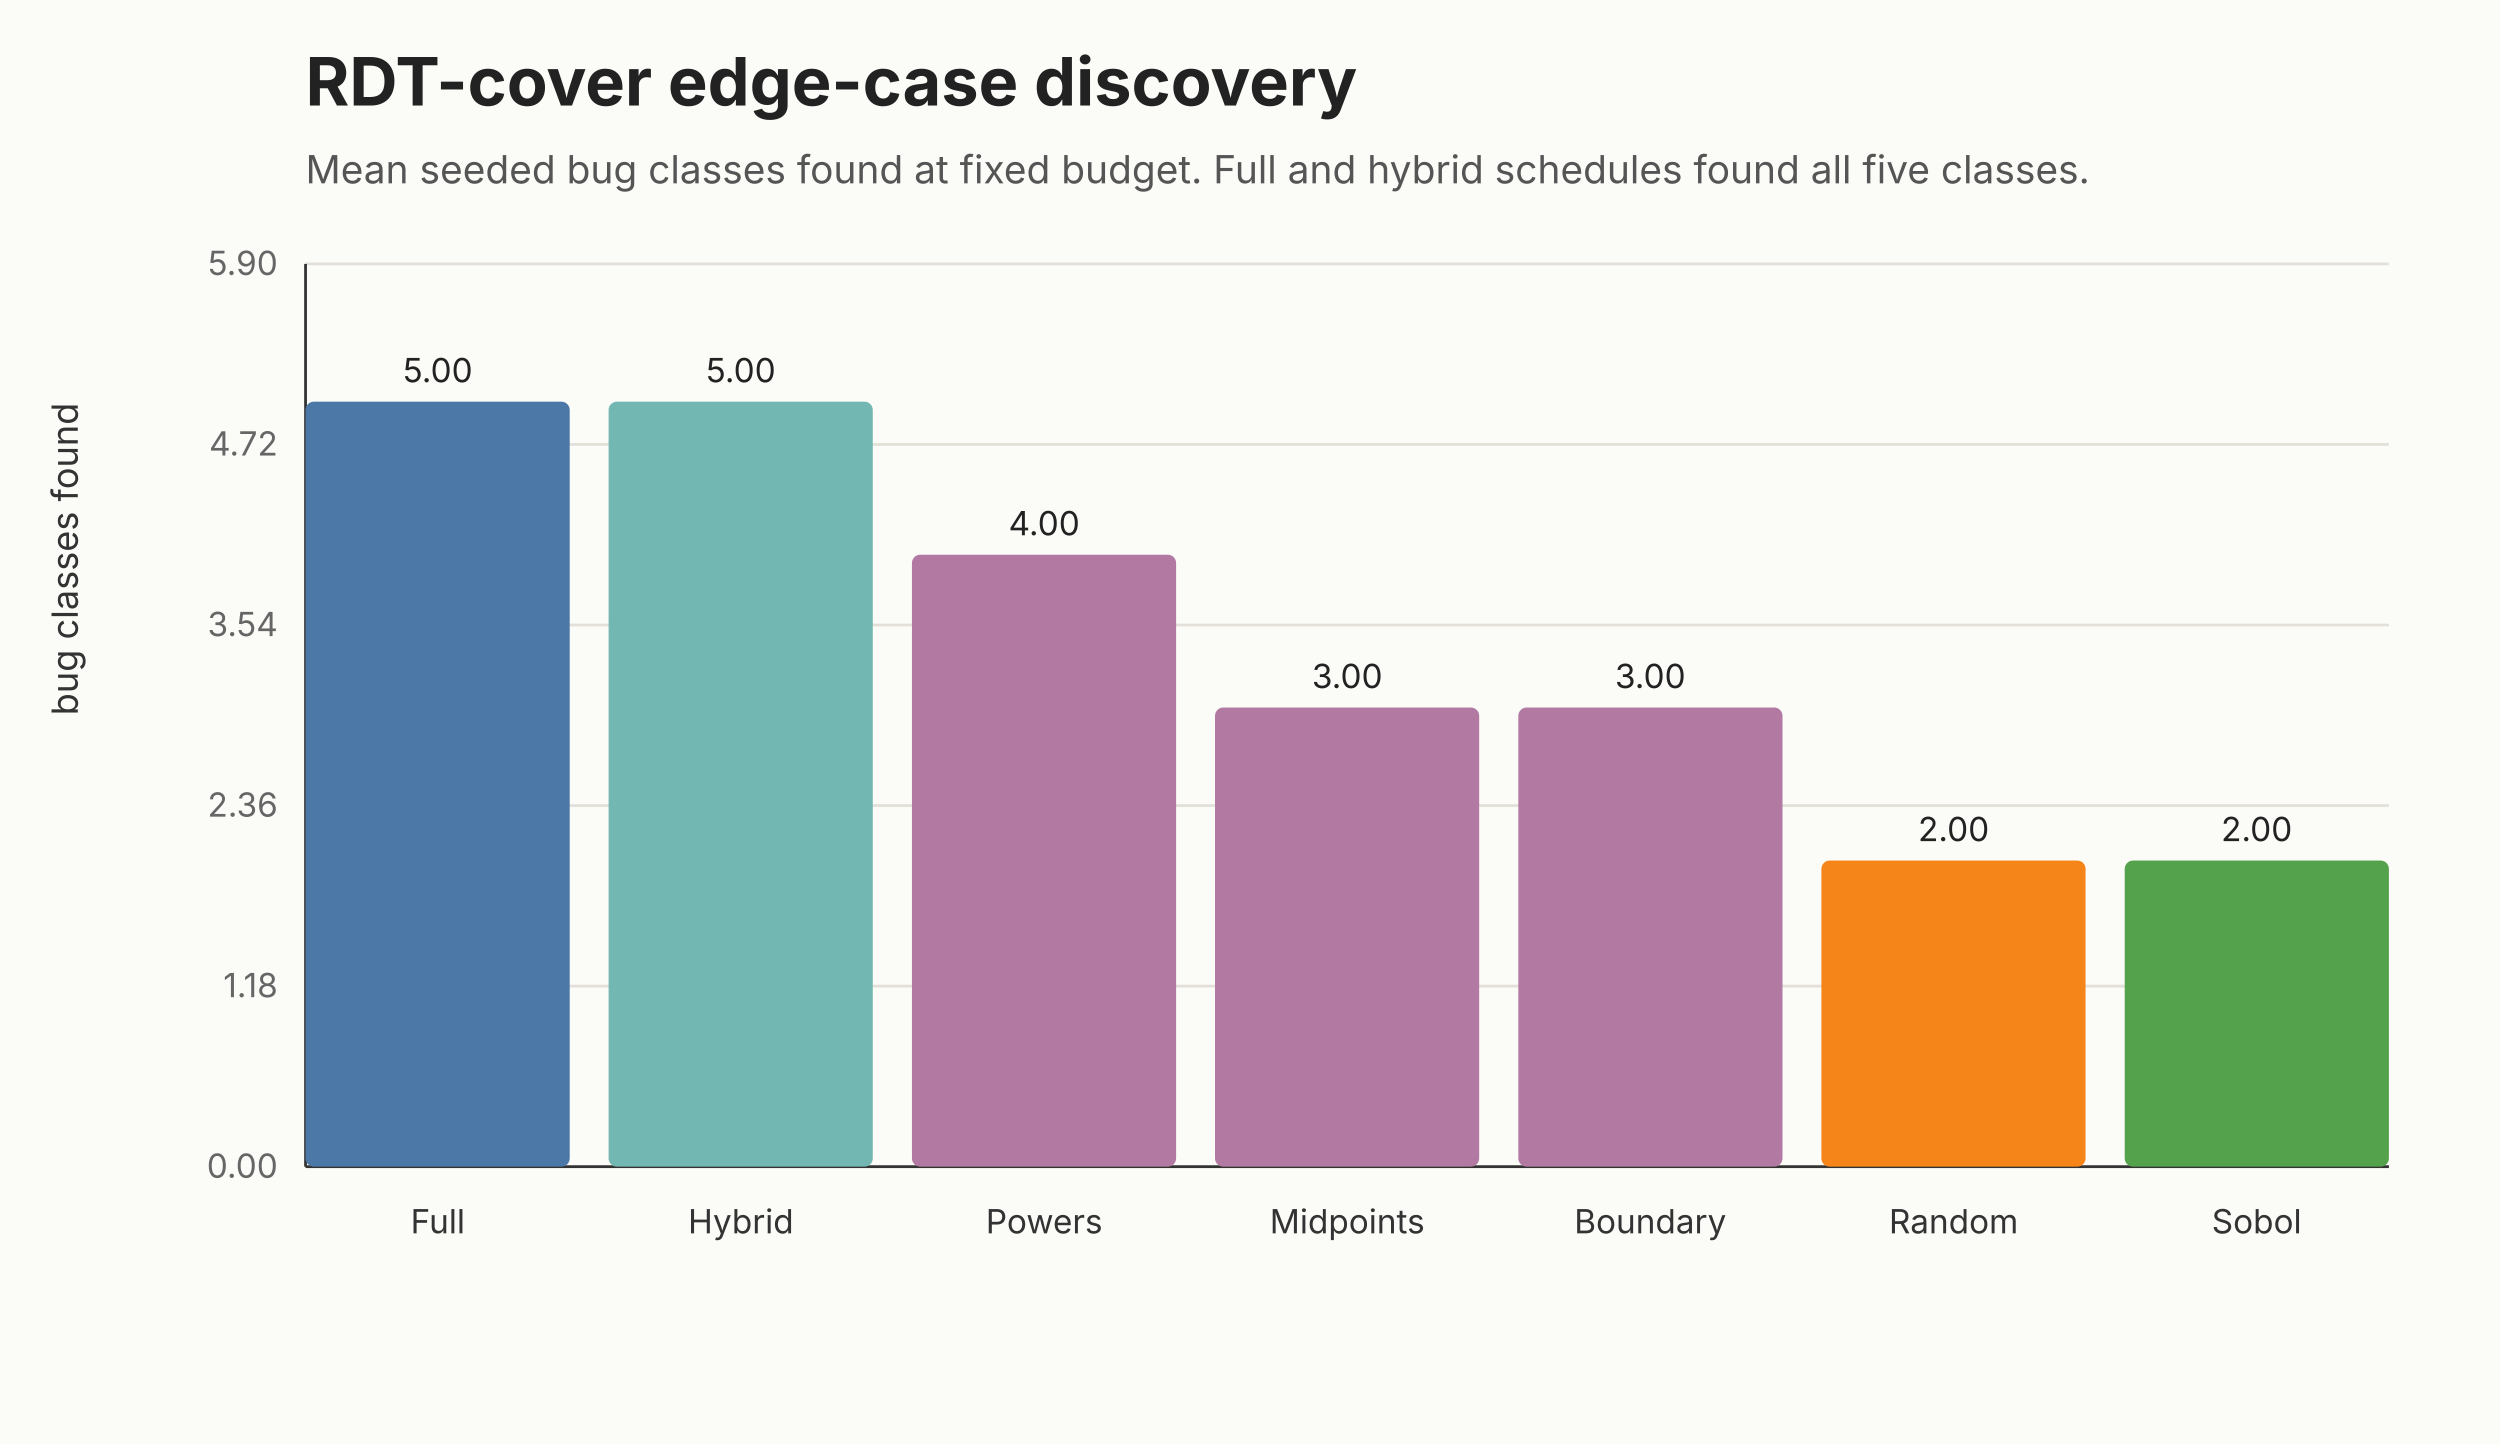
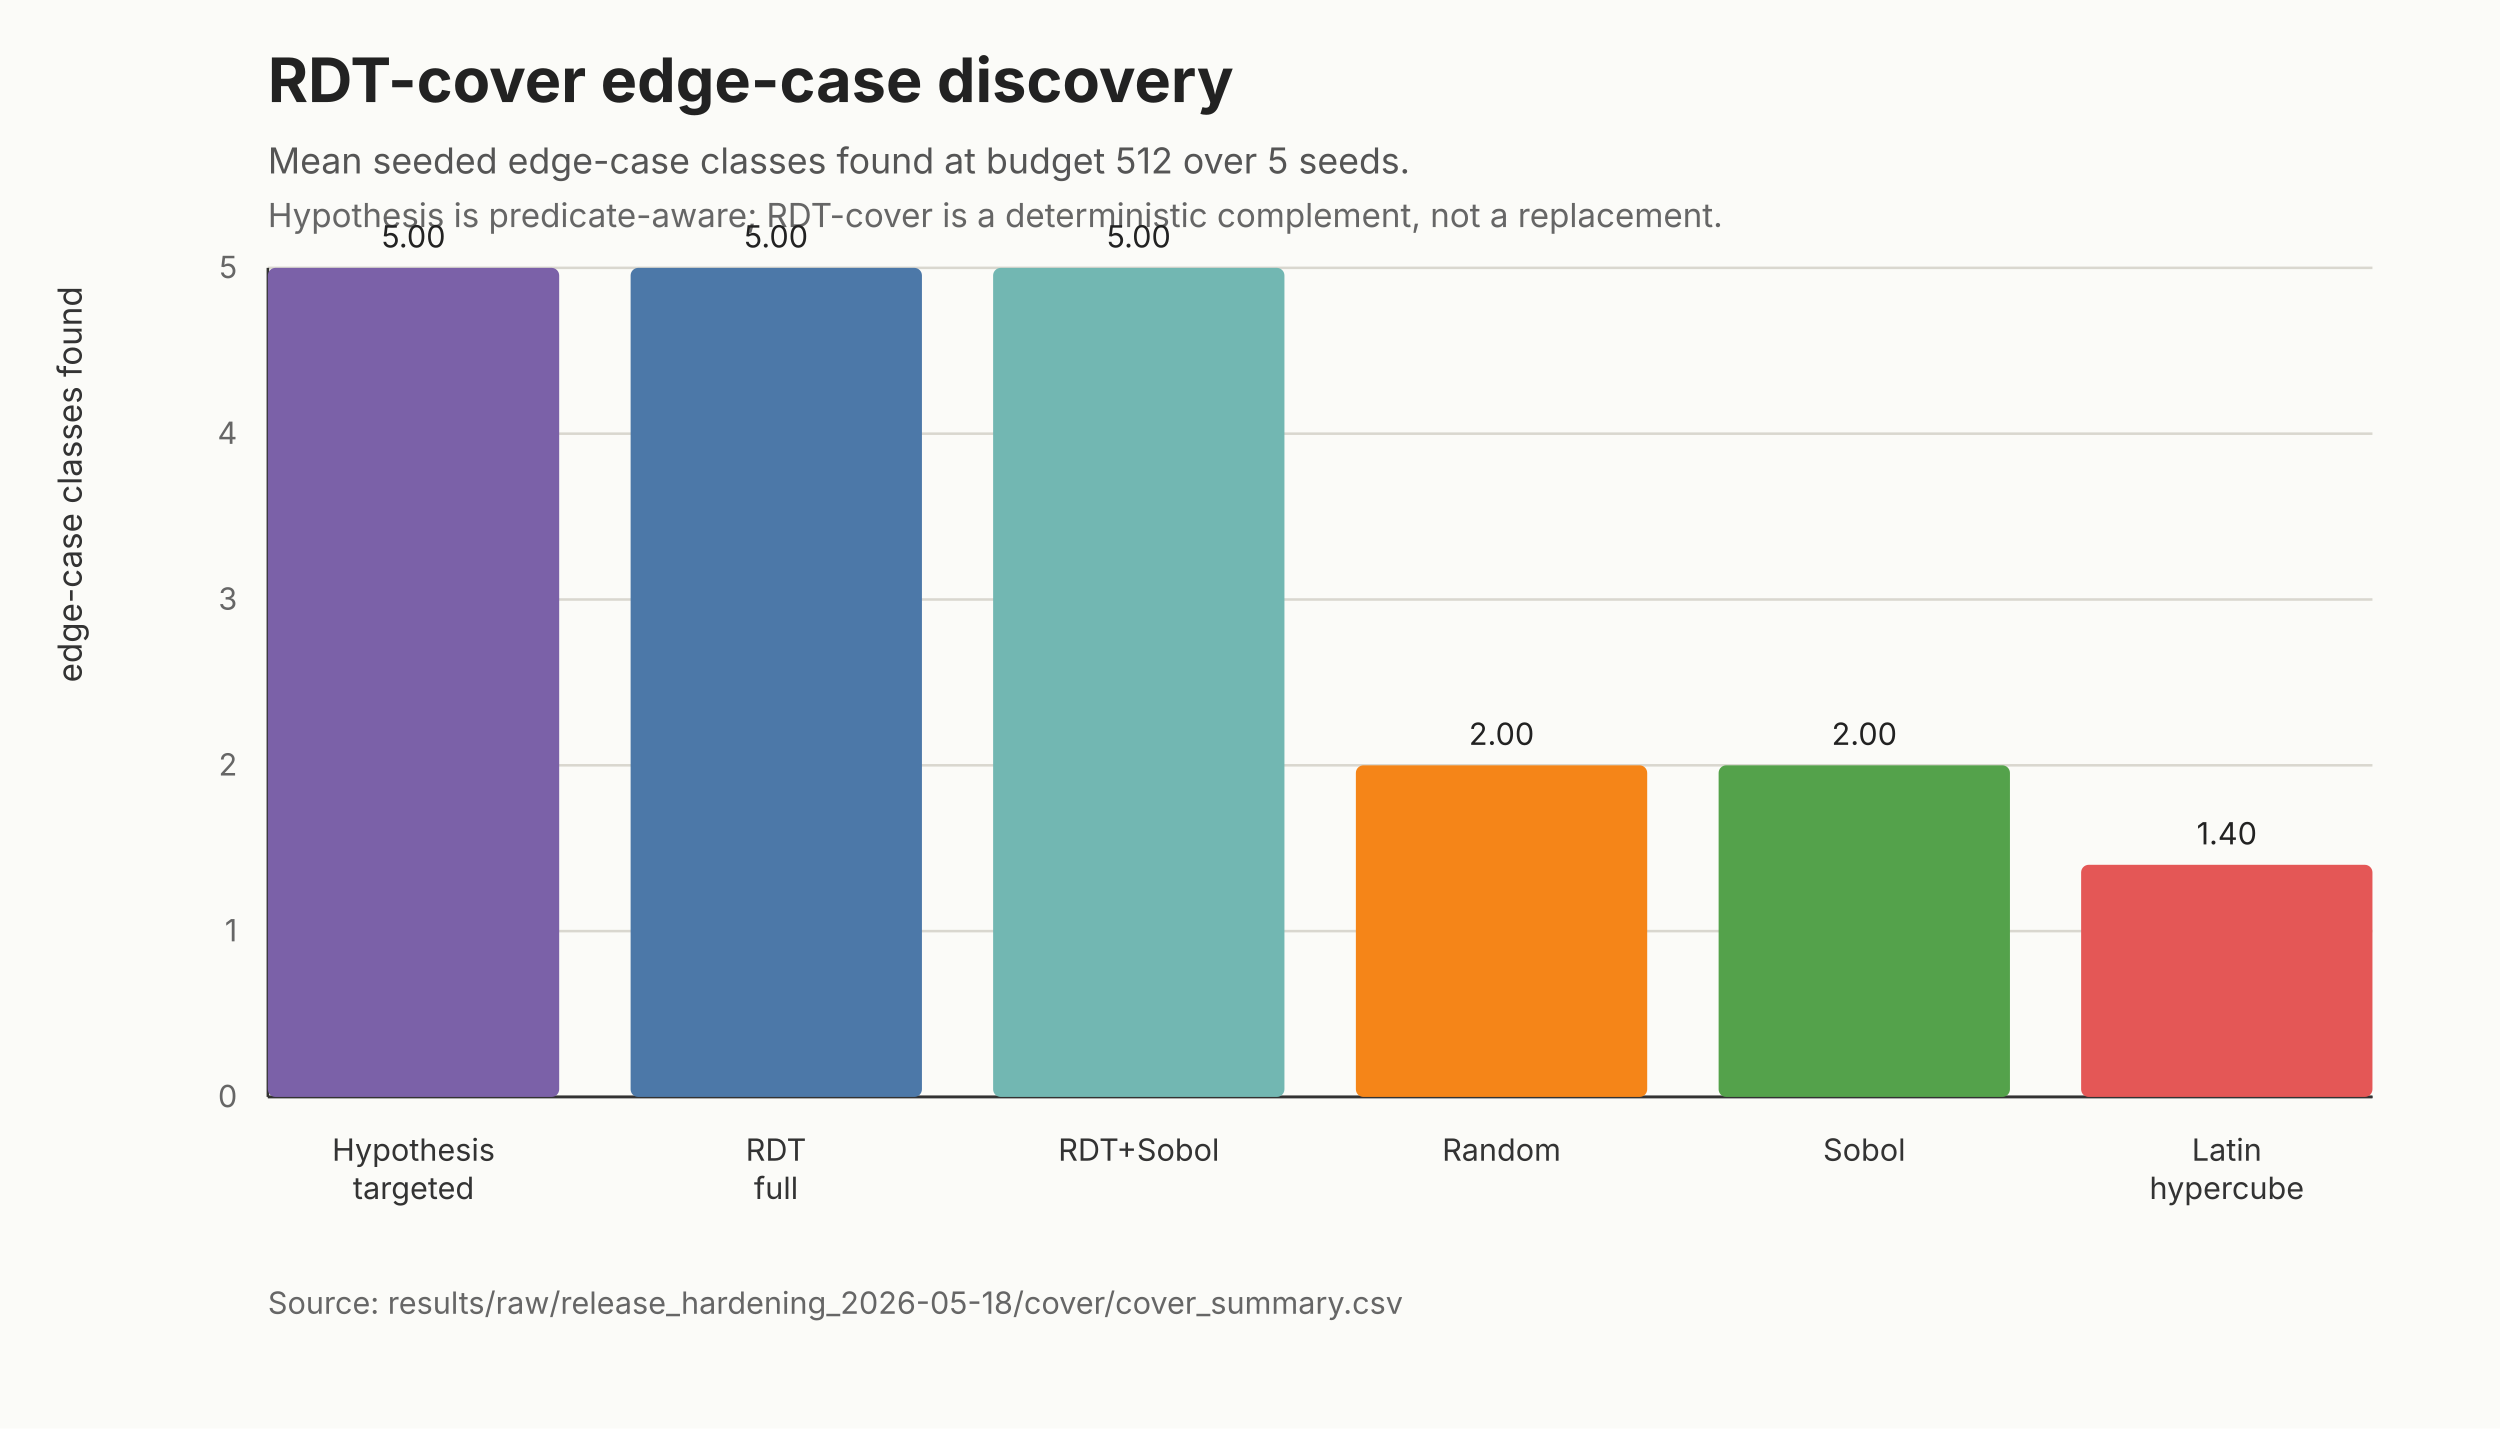
- <svg xmlns="http://www.w3.org/2000/svg" width="900" height="520" viewBox="0 0 900 520">
+ <svg xmlns="http://www.w3.org/2000/svg" width="980" height="560" viewBox="0 0 980 560">
  <rect width="100%" height="100%" fill="#fbfbf8" />
-   <text x="110" y="38" font-family="Inter, Arial, sans-serif" font-size="24" font-weight="700" fill="#222">RDT-cover edge-case discovery</text>
-   <text x="110" y="66" font-family="Inter, Arial, sans-serif" font-size="14" fill="#555">Mean seeded bug classes found at fixed budget. Full and hybrid schedules found all five classes.</text>
-   <line x1="110" y1="420.0" x2="860" y2="420.0" stroke="#e2e0d8" />
-   <text x="100" y="424.0" text-anchor="end" font-family="Inter, Arial, sans-serif" font-size="12" fill="#666">0.00</text>
-   <line x1="110" y1="355.0" x2="860" y2="355.0" stroke="#e2e0d8" />
-   <text x="100" y="359.0" text-anchor="end" font-family="Inter, Arial, sans-serif" font-size="12" fill="#666">1.18</text>
-   <line x1="110" y1="290.0" x2="860" y2="290.0" stroke="#e2e0d8" />
-   <text x="100" y="294.0" text-anchor="end" font-family="Inter, Arial, sans-serif" font-size="12" fill="#666">2.36</text>
-   <line x1="110" y1="225.0" x2="860" y2="225.0" stroke="#e2e0d8" />
-   <text x="100" y="229.0" text-anchor="end" font-family="Inter, Arial, sans-serif" font-size="12" fill="#666">3.54</text>
-   <line x1="110" y1="160.0" x2="860" y2="160.0" stroke="#e2e0d8" />
-   <text x="100" y="164.0" text-anchor="end" font-family="Inter, Arial, sans-serif" font-size="12" fill="#666">4.72</text>
-   <line x1="110" y1="95.0" x2="860" y2="95.0" stroke="#e2e0d8" />
-   <text x="100" y="99.0" text-anchor="end" font-family="Inter, Arial, sans-serif" font-size="12" fill="#666">5.90</text>
-   <line x1="110" y1="95" x2="110" y2="420" stroke="#333" />
-   <line x1="110" y1="420" x2="860" y2="420" stroke="#333" />
-   <text x="28" y="257.5" transform="rotate(-90, 28, 257.5)" font-family="Inter, Arial, sans-serif" font-size="13" fill="#333">bug classes found</text>
-   <rect x="110.0" y="144.6" width="95.1" height="275.4" fill="#4C78A8" rx="3" />
-   <text x="157.6" y="137.6" text-anchor="middle" font-family="Inter, Arial, sans-serif" font-size="12" fill="#222">5.00</text>
-   <text x="157.6" y="444" text-anchor="middle" font-family="Inter, Arial, sans-serif" font-size="12" fill="#333">Full</text>
-   <rect x="219.1" y="144.6" width="95.1" height="275.4" fill="#72B7B2" rx="3" />
-   <text x="266.7" y="137.6" text-anchor="middle" font-family="Inter, Arial, sans-serif" font-size="12" fill="#222">5.00</text>
-   <text x="266.7" y="444" text-anchor="middle" font-family="Inter, Arial, sans-serif" font-size="12" fill="#333">Hybrid</text>
-   <rect x="328.3" y="199.7" width="95.1" height="220.3" fill="#B279A2" rx="3" />
-   <text x="375.9" y="192.7" text-anchor="middle" font-family="Inter, Arial, sans-serif" font-size="12" fill="#222">4.00</text>
-   <text x="375.9" y="444" text-anchor="middle" font-family="Inter, Arial, sans-serif" font-size="12" fill="#333">Powers</text>
-   <rect x="437.4" y="254.7" width="95.1" height="165.3" fill="#B279A2" rx="3" />
-   <text x="485.0" y="247.7" text-anchor="middle" font-family="Inter, Arial, sans-serif" font-size="12" fill="#222">3.00</text>
-   <text x="485.0" y="444" text-anchor="middle" font-family="Inter, Arial, sans-serif" font-size="12" fill="#333">Midpoints</text>
-   <rect x="546.6" y="254.7" width="95.1" height="165.3" fill="#B279A2" rx="3" />
-   <text x="594.1" y="247.7" text-anchor="middle" font-family="Inter, Arial, sans-serif" font-size="12" fill="#222">3.00</text>
-   <text x="594.1" y="444" text-anchor="middle" font-family="Inter, Arial, sans-serif" font-size="12" fill="#333">Boundary</text>
-   <rect x="655.7" y="309.8" width="95.1" height="110.2" fill="#F58518" rx="3" />
-   <text x="703.3" y="302.8" text-anchor="middle" font-family="Inter, Arial, sans-serif" font-size="12" fill="#222">2.00</text>
-   <text x="703.3" y="444" text-anchor="middle" font-family="Inter, Arial, sans-serif" font-size="12" fill="#333">Random</text>
-   <rect x="764.9" y="309.8" width="95.1" height="110.2" fill="#54A24B" rx="3" />
-   <text x="812.4" y="302.8" text-anchor="middle" font-family="Inter, Arial, sans-serif" font-size="12" fill="#222">2.00</text>
-   <text x="812.4" y="444" text-anchor="middle" font-family="Inter, Arial, sans-serif" font-size="12" fill="#333">Sobol</text>
+   <text x="105" y="40" font-family="Inter, Arial, sans-serif" font-size="24" font-weight="700" fill="#222">RDT-cover edge-case discovery</text>
+   <text x="105" y="68" font-family="Inter, Arial, sans-serif" font-size="14" fill="#555">Mean seeded edge-case classes found at budget 512 over 5 seeds.</text>
+   <text x="105" y="89" font-family="Inter, Arial, sans-serif" font-size="13" fill="#666">Hypothesis is predicate-aware; RDT-cover is a deterministic complement, not a replacement.</text>
+   <line x1="105" y1="430.0" x2="930" y2="430.0" stroke="#333" />
+   <text x="93" y="434.0" text-anchor="end" font-family="Inter, Arial, sans-serif" font-size="12" fill="#666">0</text>
+   <line x1="105" y1="365.0" x2="930" y2="365.0" stroke="#d9d7cf" />
+   <text x="93" y="369.0" text-anchor="end" font-family="Inter, Arial, sans-serif" font-size="12" fill="#666">1</text>
+   <line x1="105" y1="300.0" x2="930" y2="300.0" stroke="#d9d7cf" />
+   <text x="93" y="304.0" text-anchor="end" font-family="Inter, Arial, sans-serif" font-size="12" fill="#666">2</text>
+   <line x1="105" y1="235.0" x2="930" y2="235.0" stroke="#d9d7cf" />
+   <text x="93" y="239.0" text-anchor="end" font-family="Inter, Arial, sans-serif" font-size="12" fill="#666">3</text>
+   <line x1="105" y1="170.0" x2="930" y2="170.0" stroke="#d9d7cf" />
+   <text x="93" y="174.0" text-anchor="end" font-family="Inter, Arial, sans-serif" font-size="12" fill="#666">4</text>
+   <line x1="105" y1="105.0" x2="930" y2="105.0" stroke="#d9d7cf" />
+   <text x="93" y="109.0" text-anchor="end" font-family="Inter, Arial, sans-serif" font-size="12" fill="#666">5</text>
+   <line x1="105" y1="105" x2="105" y2="430" stroke="#333" />
+   <line x1="105" y1="430" x2="930" y2="430" stroke="#333" />
+   <text x="32" y="267.5" transform="rotate(-90, 32, 267.5)" font-family="Inter, Arial, sans-serif" font-size="13" fill="#333">edge-case classes found</text>
+   <rect x="105.0" y="105.0" width="114.2" height="325.0" fill="#7B61A8" rx="3" />
+   <text x="162.1" y="97.0" text-anchor="middle" font-family="Inter, Arial, sans-serif" font-size="12" fill="#222">5.00</text>
+   <text x="162.1" y="455" text-anchor="middle" font-family="Inter, Arial, sans-serif" font-size="12" fill="#333">Hypothesis</text>
+   <text x="162.1" y="470" text-anchor="middle" font-family="Inter, Arial, sans-serif" font-size="12" fill="#333">targeted</text>
+   <rect x="247.2" y="105.0" width="114.2" height="325.0" fill="#4C78A8" rx="3" />
+   <text x="304.2" y="97.0" text-anchor="middle" font-family="Inter, Arial, sans-serif" font-size="12" fill="#222">5.00</text>
+   <text x="304.2" y="455" text-anchor="middle" font-family="Inter, Arial, sans-serif" font-size="12" fill="#333">RDT</text>
+   <text x="304.2" y="470" text-anchor="middle" font-family="Inter, Arial, sans-serif" font-size="12" fill="#333">full</text>
+   <rect x="389.3" y="105.0" width="114.2" height="325.0" fill="#72B7B2" rx="3" />
+   <text x="446.4" y="97.0" text-anchor="middle" font-family="Inter, Arial, sans-serif" font-size="12" fill="#222">5.00</text>
+   <text x="446.4" y="455" text-anchor="middle" font-family="Inter, Arial, sans-serif" font-size="12" fill="#333">RDT+Sobol</text>
+   <rect x="531.5" y="300.0" width="114.2" height="130.0" fill="#F58518" rx="3" />
+   <text x="588.6" y="292.0" text-anchor="middle" font-family="Inter, Arial, sans-serif" font-size="12" fill="#222">2.00</text>
+   <text x="588.6" y="455" text-anchor="middle" font-family="Inter, Arial, sans-serif" font-size="12" fill="#333">Random</text>
+   <rect x="673.7" y="300.0" width="114.2" height="130.0" fill="#54A24B" rx="3" />
+   <text x="730.8" y="292.0" text-anchor="middle" font-family="Inter, Arial, sans-serif" font-size="12" fill="#222">2.00</text>
+   <text x="730.8" y="455" text-anchor="middle" font-family="Inter, Arial, sans-serif" font-size="12" fill="#333">Sobol</text>
+   <rect x="815.8" y="339.0" width="114.2" height="91.0" fill="#E45756" rx="3" />
+   <text x="872.9" y="331.0" text-anchor="middle" font-family="Inter, Arial, sans-serif" font-size="12" fill="#222">1.40</text>
+   <text x="872.9" y="455" text-anchor="middle" font-family="Inter, Arial, sans-serif" font-size="12" fill="#333">Latin</text>
+   <text x="872.9" y="470" text-anchor="middle" font-family="Inter, Arial, sans-serif" font-size="12" fill="#333">hypercube</text>
+   <text x="105" y="515" font-family="Inter, Arial, sans-serif" font-size="12" fill="#666">Source: results/raw/release_hardening_2026-05-18/cover/cover_summary.csv</text>
</svg>
